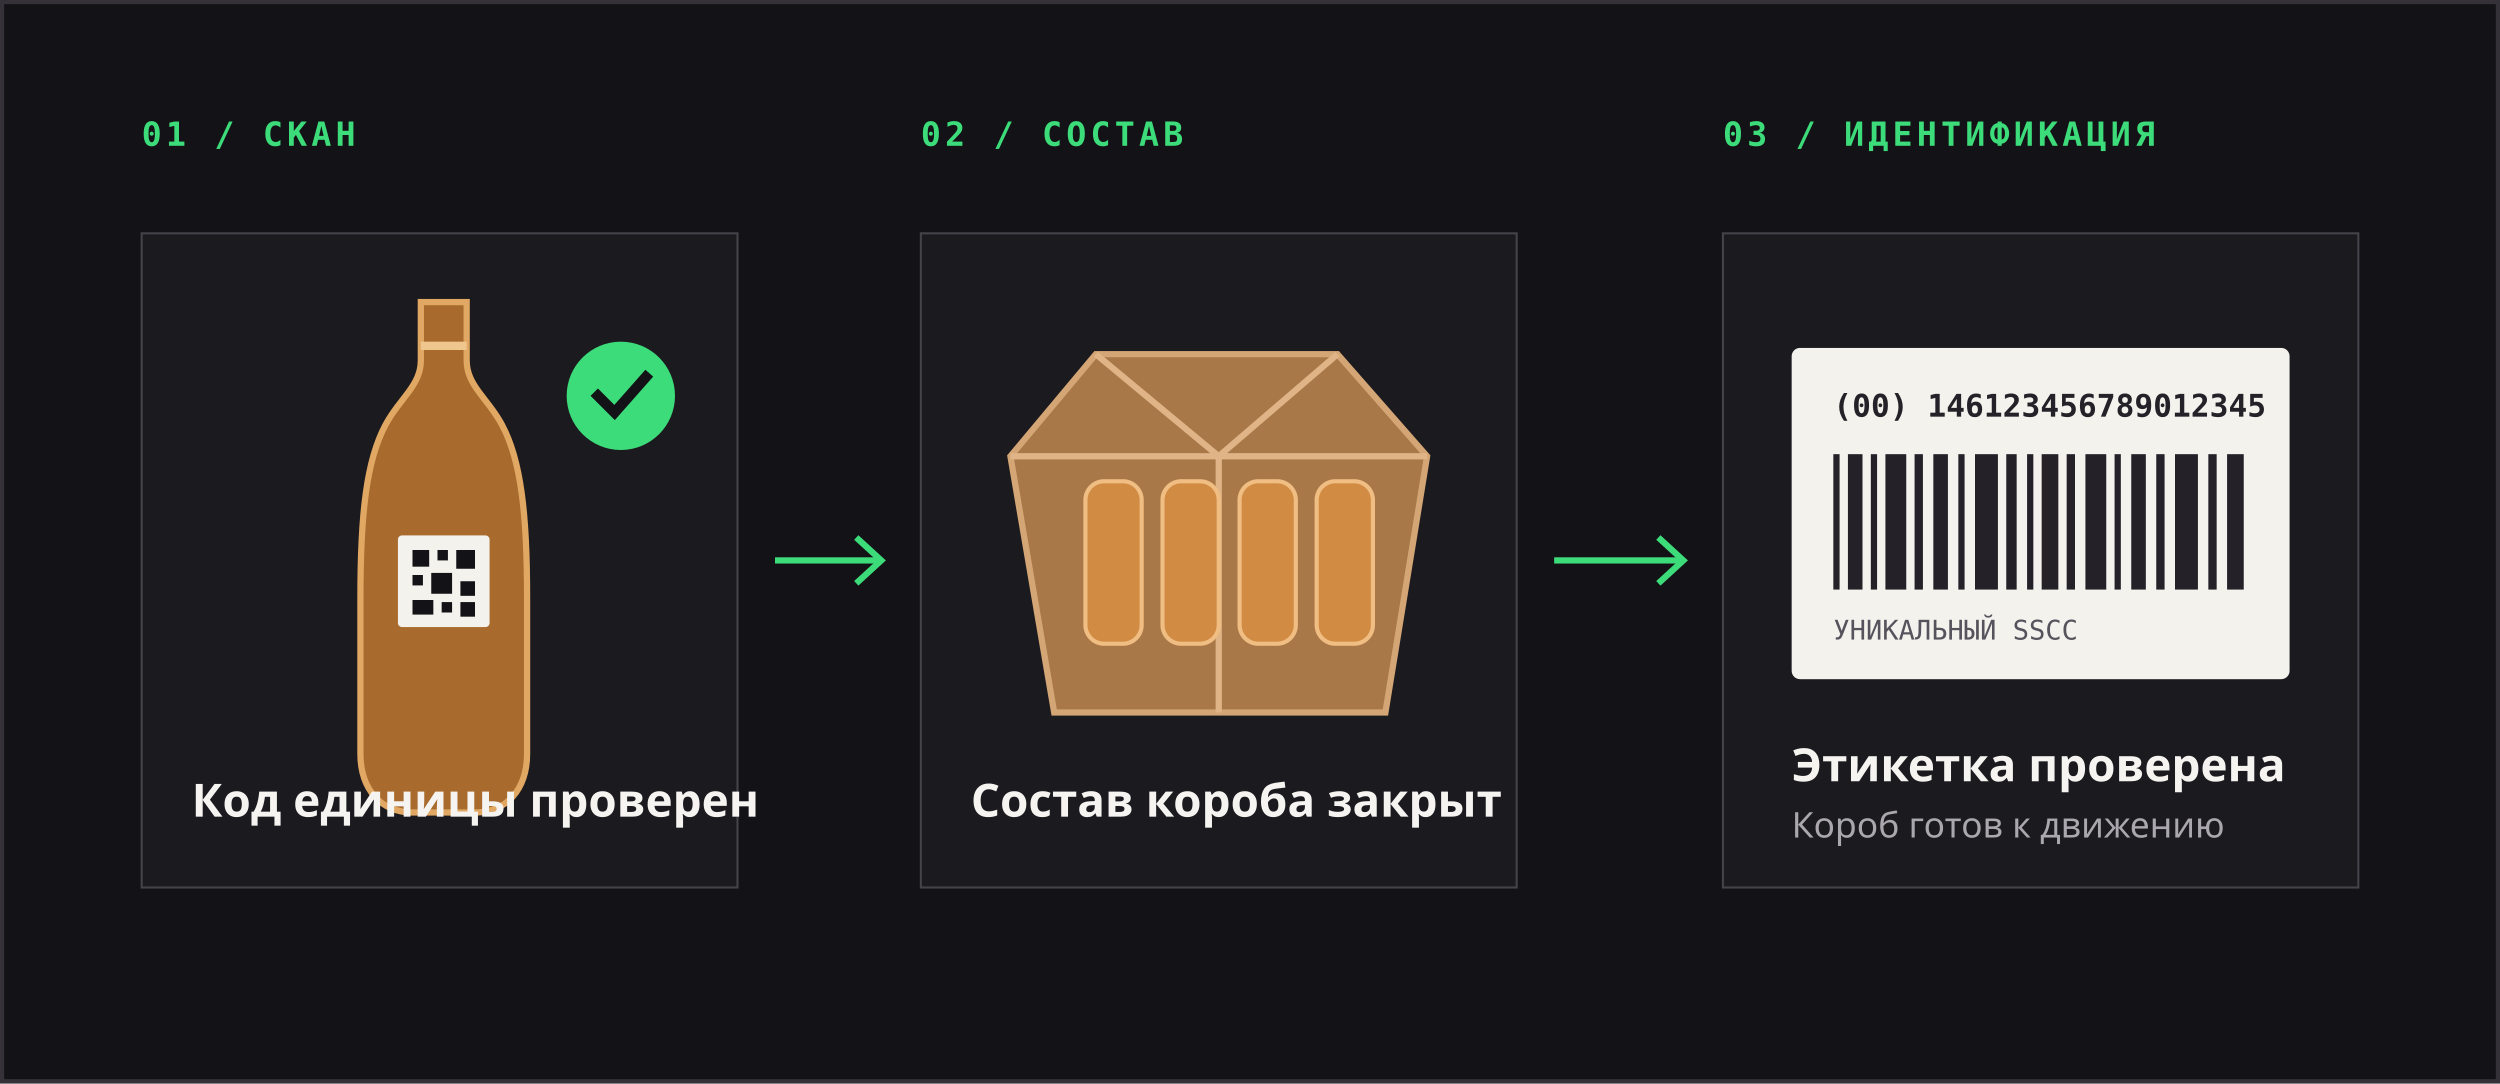
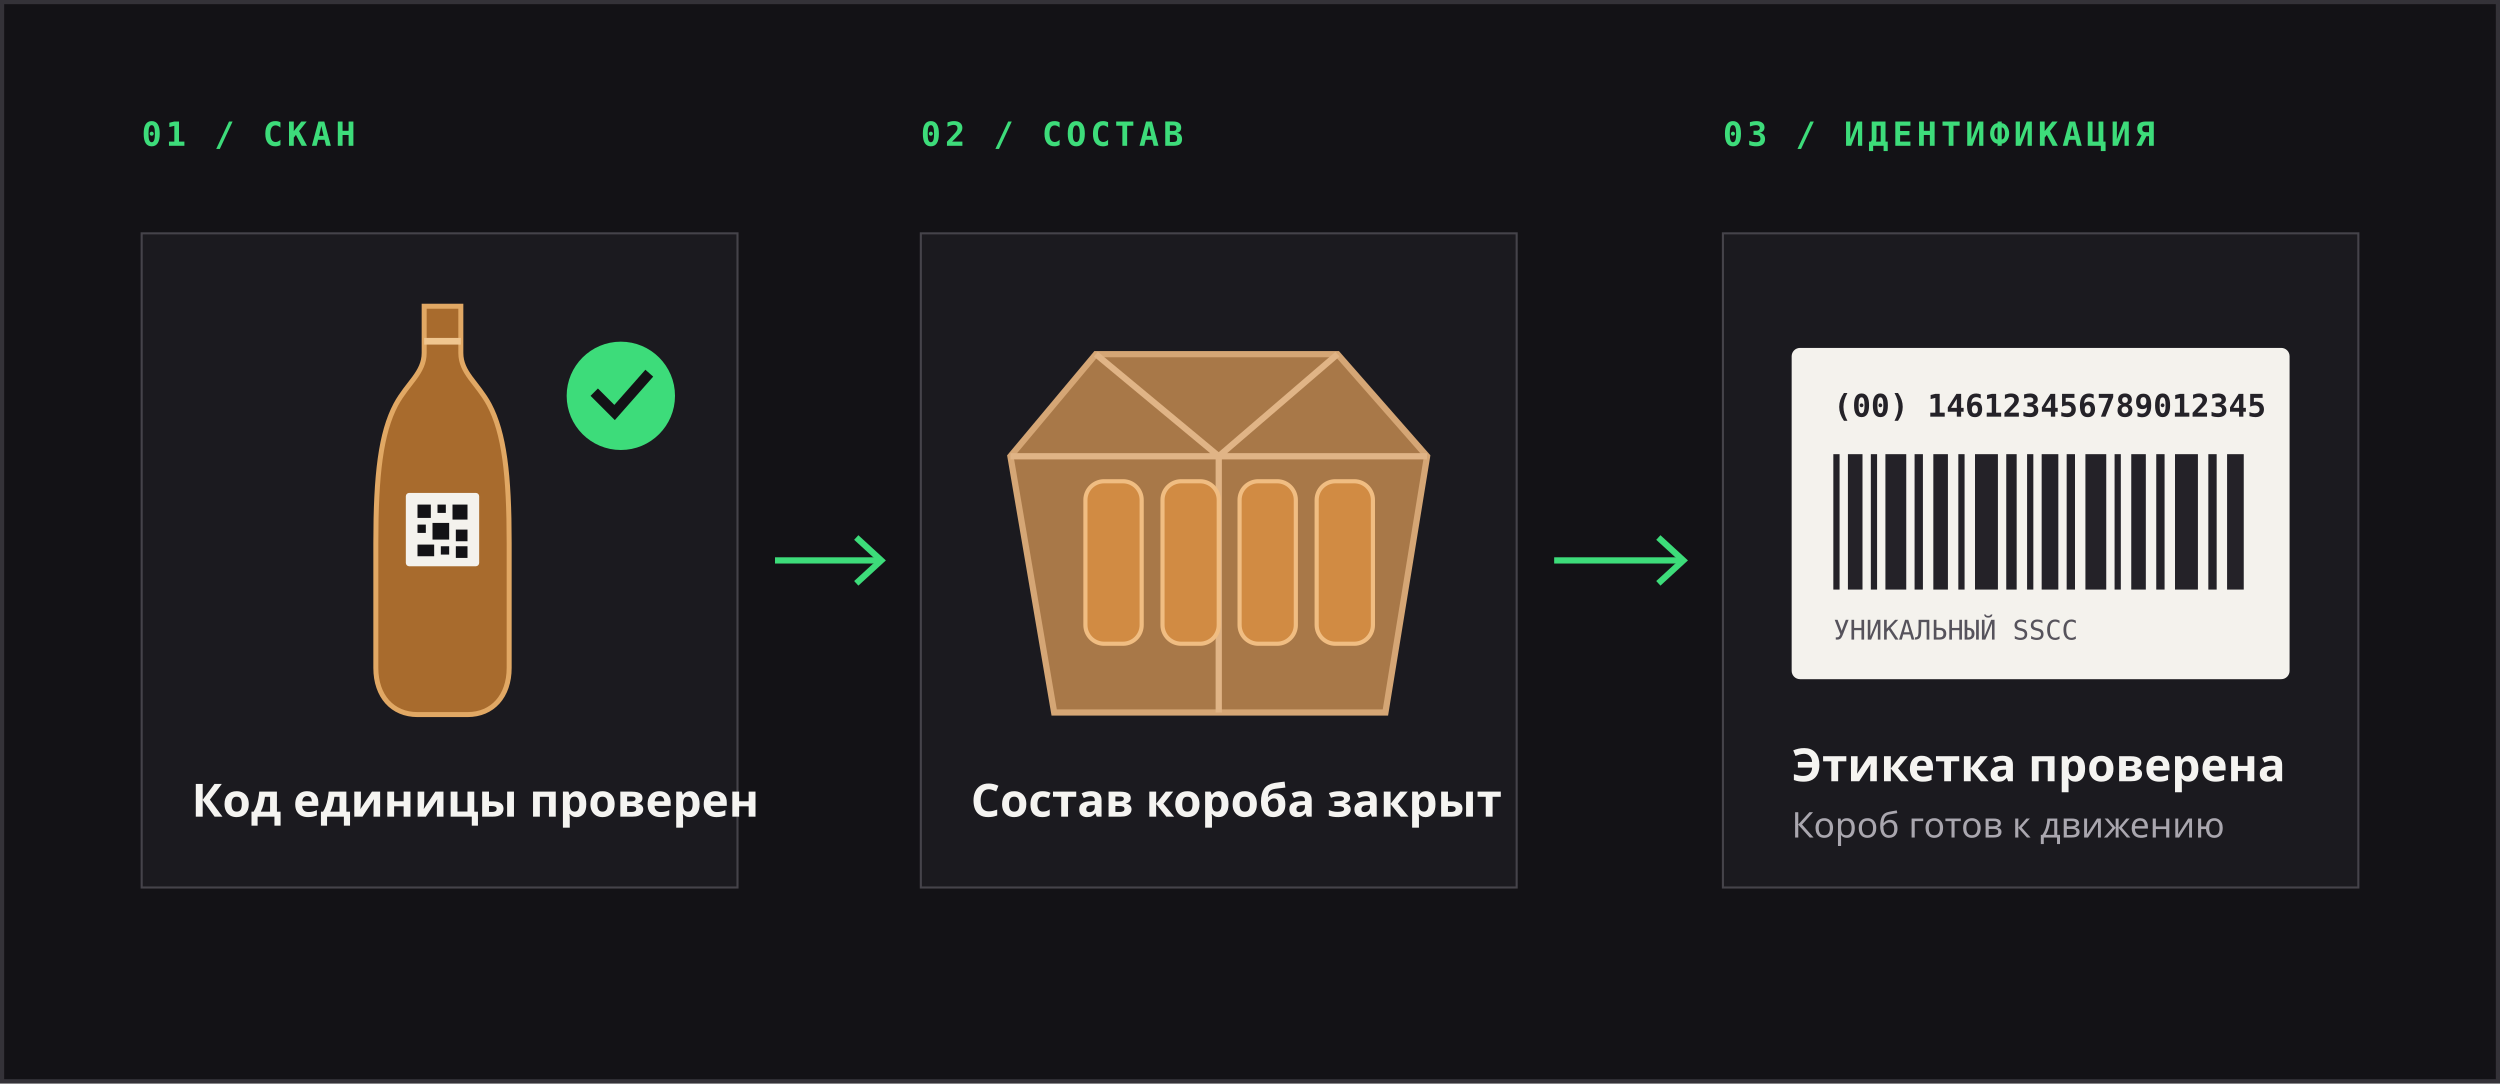
<svg xmlns="http://www.w3.org/2000/svg" width="1200" height="520" viewBox="0 0 1200 520" role="img" aria-labelledby="title description">
  <rect width="1200" height="520" fill="#131216" />
  <rect x="1" y="1" width="1198" height="518" fill="none" stroke="#343238" stroke-width="2" />
  <g font-family="IBM Plex Mono, monospace" font-size="16" font-weight="600" letter-spacing="2" fill="#3ddc7a">
    <text x="68" y="70">01 / СКАН</text>
    <text x="442" y="70">02 / СОСТАВ</text>
    <text x="827" y="70">03 / ИДЕНТИФИКАЦИЯ</text>
  </g>
  <g transform="translate(68 112)">
    <rect width="286" height="314" fill="#1b1a1f" stroke="#45434a" />
-     <g transform="translate(82 33)">
+     <g transform="translate(94 35) scale(.8)">
      <path d="M52 0h22v28c0 12 10 18 17 31 9 17 12 42 12 83v75c0 17-10 28-25 28H48c-15 0-25-11-25-28v-75c0-41 3-66 12-83 7-13 17-19 17-31z" fill="#a86b2d" stroke="#e1a864" stroke-width="3" />
      <path d="M52 21h22" stroke="#f0c68f" stroke-width="4" />
      <rect x="41" y="112" width="44" height="44" rx="2" fill="#f4f2ed" />
      <path d="M48 119h8v8h-8zm12 0h5v5h-5zm9 0h9v9h-9zm-21 12h5v5h-5zm9-1h10v10H57zm14 4h7v7h-7zm-23 9h10v7H48zm14 1h5v5h-5zm9 0h7v7h-7z" fill="#131216" />
    </g>
    <circle cx="230" cy="78" r="26" fill="#3ddc7a" />
    <path d="m219 78 8 8 15-17" fill="none" stroke="#131216" stroke-linecap="square" stroke-width="5" />
    <text x="24" y="280" font-family="IBM Plex Sans, sans-serif" font-size="22" font-weight="600" fill="#f5f4f1">Код единицы проверен</text>
  </g>
  <path d="M372 269h50" stroke="#3ddc7a" stroke-width="3" />
  <path d="m411 258 12 11-12 11" fill="none" stroke="#3ddc7a" stroke-width="3" />
  <g transform="translate(442 112)">
    <rect width="286" height="314" fill="#1b1a1f" stroke="#45434a" />
    <path d="M43 107 84 58h116l43 49-20 123H64z" fill="#a87848" stroke="#d5a675" stroke-width="3" />
    <path d="m84 58 59 49 57-49M43 107h200M143 107v123" fill="none" stroke="#e0b486" stroke-width="3" />
    <g fill="#d18b43" stroke="#f0bd82" stroke-width="2">
      <rect x="79" y="119" width="27" height="78" rx="9" />
      <rect x="116" y="119" width="27" height="78" rx="9" />
      <rect x="153" y="119" width="27" height="78" rx="9" />
      <rect x="190" y="119" width="27" height="78" rx="9" />
    </g>
    <text x="24" y="280" font-family="IBM Plex Sans, sans-serif" font-size="22" font-weight="600" fill="#f5f4f1">Состав короба закрыт</text>
  </g>
  <path d="M746 269h61" stroke="#3ddc7a" stroke-width="3" />
  <path d="m796 258 12 11-12 11" fill="none" stroke="#3ddc7a" stroke-width="3" />
  <g transform="translate(827 112)">
    <rect width="305" height="314" fill="#1b1a1f" stroke="#45434a" />
    <rect x="33" y="55" width="239" height="159" rx="4" fill="#f4f2ed" />
    <text x="53" y="88" font-family="IBM Plex Mono, monospace" font-size="15" font-weight="600" fill="#242228">(00) 146123456789012345</text>
    <g fill="#242228">
      <rect x="53" y="106" width="3" height="65" />
      <rect x="60" y="106" width="7" height="65" />
      <rect x="71" y="106" width="3" height="65" />
      <rect x="78" y="106" width="10" height="65" />
      <rect x="92" y="106" width="4" height="65" />
      <rect x="101" y="106" width="7" height="65" />
      <rect x="113" y="106" width="3" height="65" />
      <rect x="121" y="106" width="11" height="65" />
      <rect x="136" y="106" width="5" height="65" />
      <rect x="146" y="106" width="3" height="65" />
      <rect x="153" y="106" width="8" height="65" />
      <rect x="165" y="106" width="4" height="65" />
      <rect x="174" y="106" width="10" height="65" />
      <rect x="188" y="106" width="3" height="65" />
      <rect x="196" y="106" width="7" height="65" />
      <rect x="208" y="106" width="4" height="65" />
      <rect x="217" y="106" width="11" height="65" />
      <rect x="233" y="106" width="4" height="65" />
      <rect x="242" y="106" width="8" height="65" />
    </g>
    <text x="53" y="195" font-family="IBM Plex Mono, monospace" font-size="13" fill="#56535c">УНИКАЛЬНЫЙ SSCC</text>
    <text x="33" y="263" font-family="IBM Plex Sans, sans-serif" font-size="22" font-weight="600" fill="#f5f4f1">Этикетка проверена</text>
    <text x="33" y="290" font-family="IBM Plex Sans, sans-serif" font-size="17" fill="#aaa7af">Короб готов к движению</text>
  </g>
</svg>
